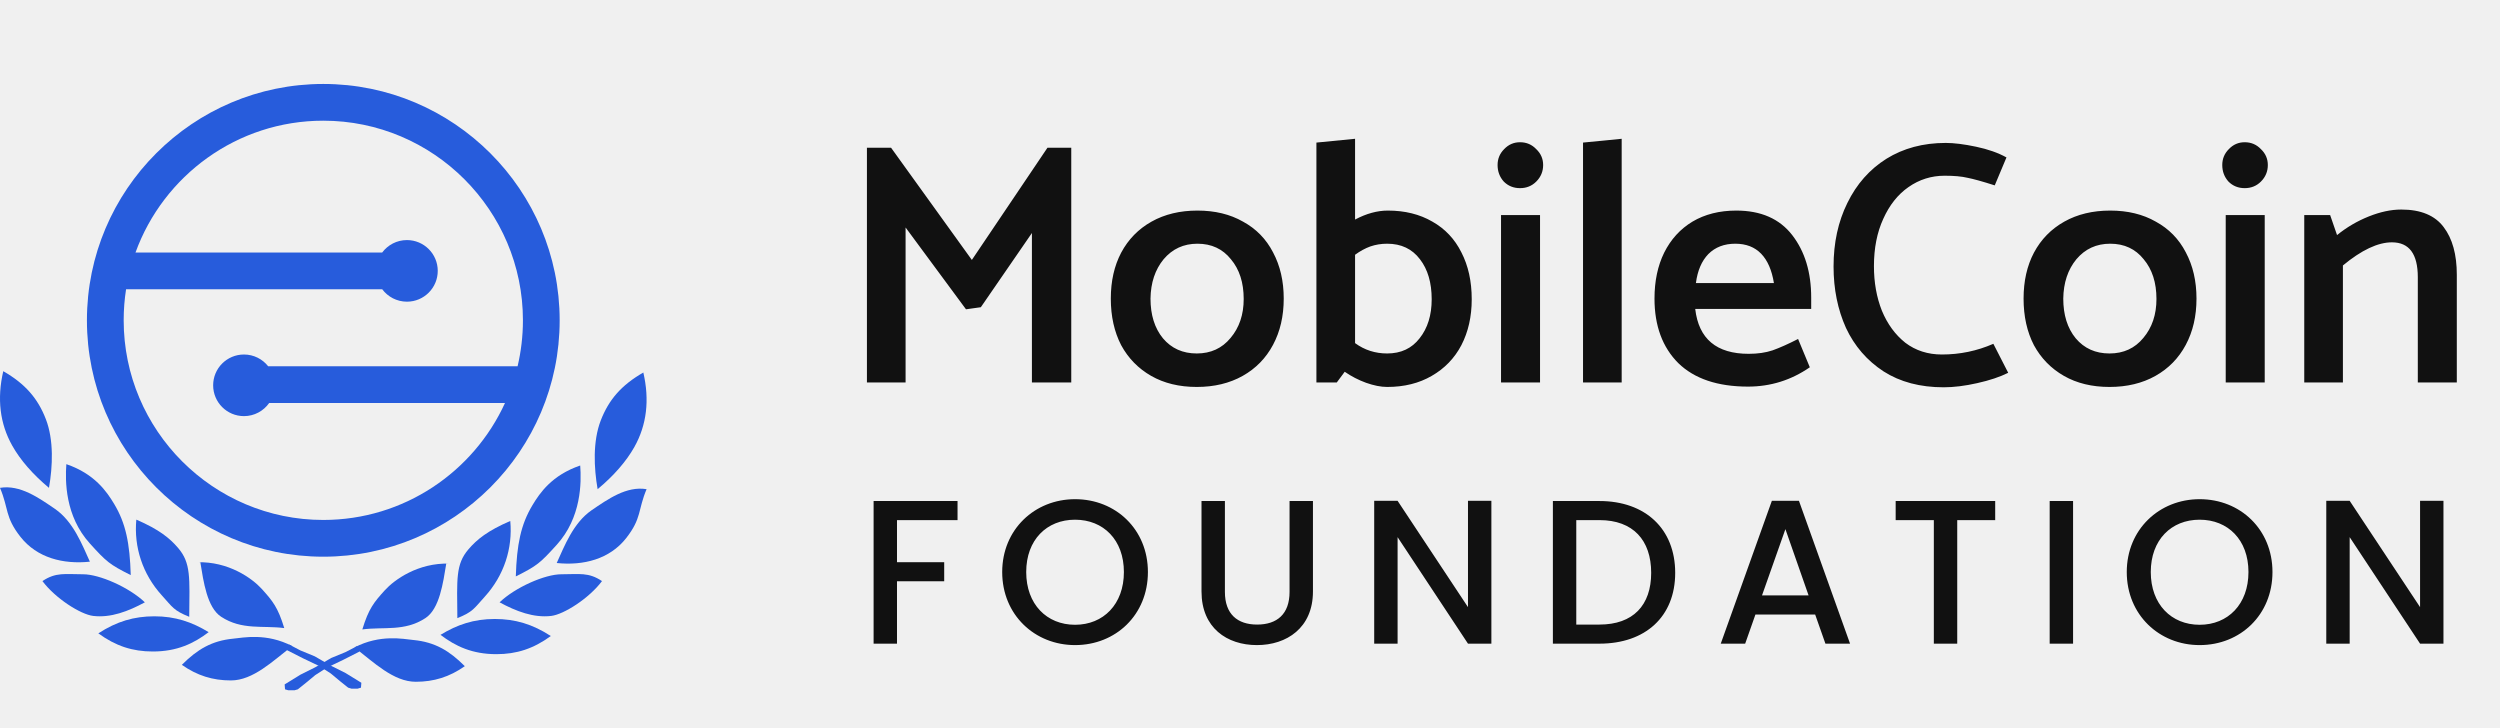
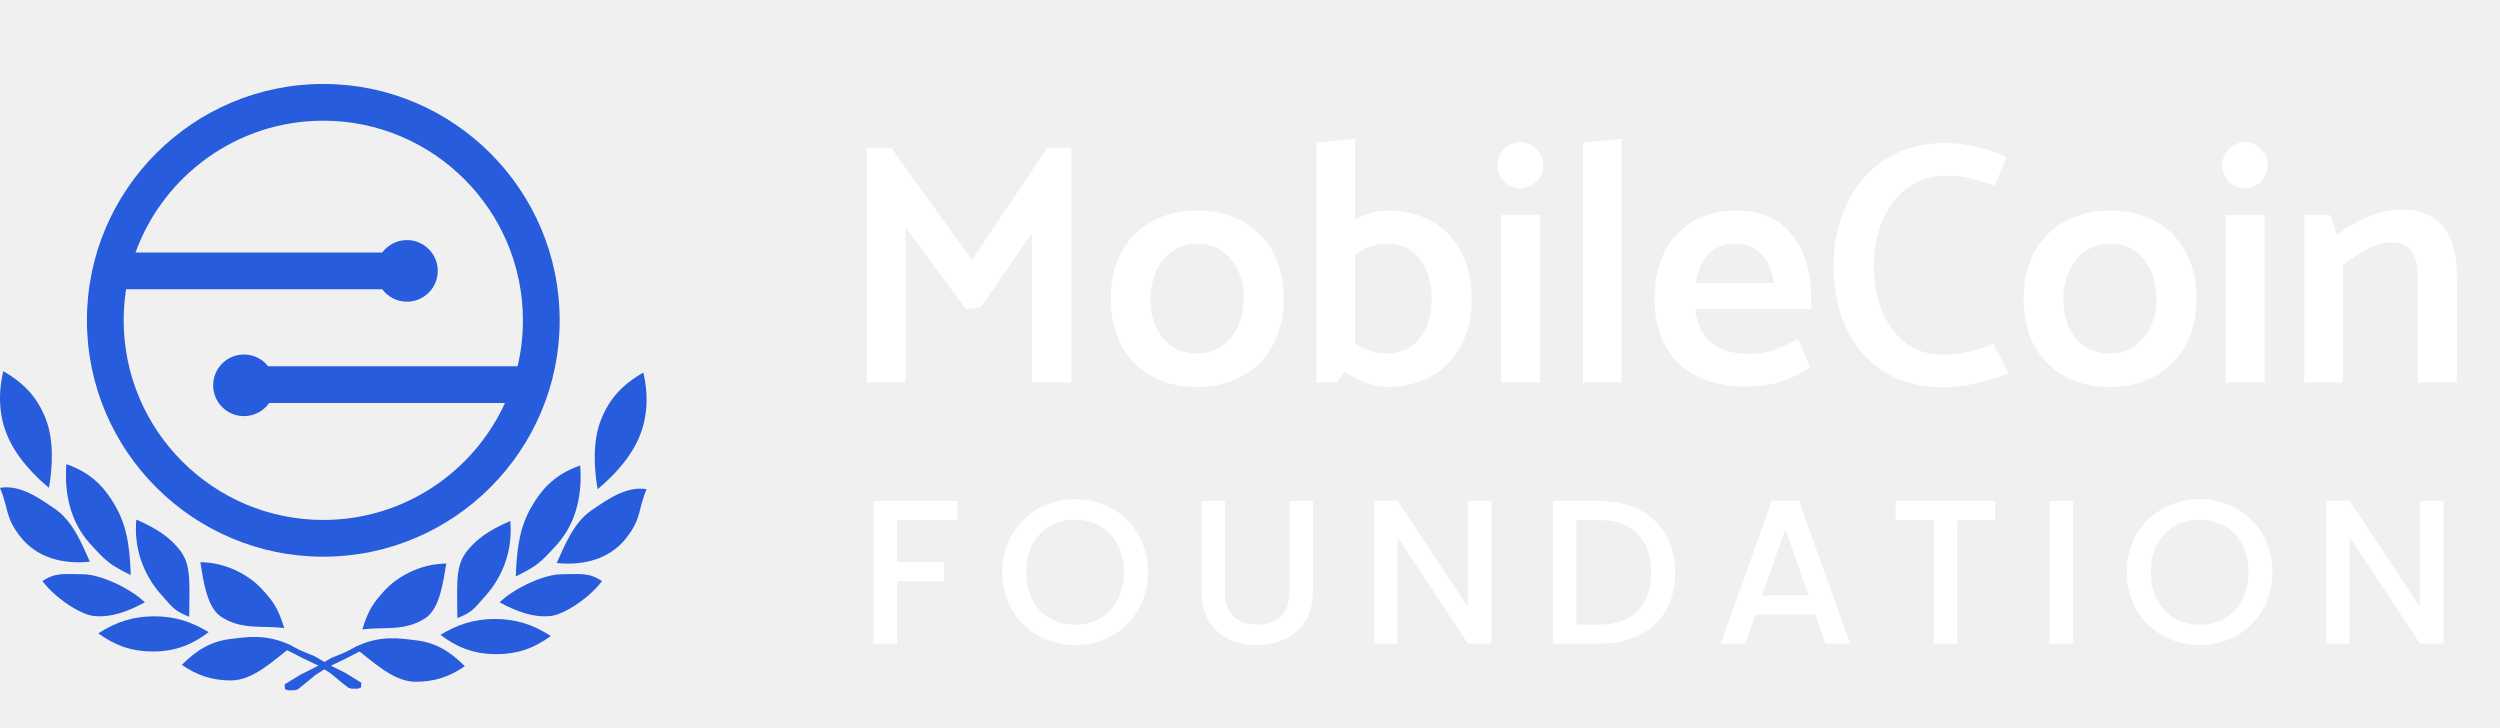
<svg xmlns="http://www.w3.org/2000/svg" width="268" height="78" viewBox="0 0 268 78" fill="none">
-   <path d="M93.65 69H96.158V62.312H101.218V60.266H96.158V55.756H102.648V53.71H93.65V69ZM123.056 61.322C123.056 56.746 119.602 53.512 115.246 53.512C110.934 53.512 107.436 56.746 107.436 61.322C107.436 65.92 110.934 69.154 115.246 69.154C119.602 69.154 123.056 65.92 123.056 61.322ZM110.01 61.322C110.01 57.868 112.21 55.712 115.246 55.712C118.282 55.712 120.482 57.868 120.482 61.322C120.482 64.776 118.282 66.976 115.246 66.976C112.21 66.976 110.01 64.776 110.01 61.322ZM128.802 63.412C128.802 67.306 131.53 69.154 134.742 69.154C137.932 69.154 140.748 67.306 140.748 63.412V53.71H138.24V63.456C138.24 65.832 136.898 66.954 134.764 66.954C132.652 66.954 131.31 65.832 131.31 63.456V53.71H128.802V63.412ZM157.368 53.688V65.084L149.822 53.688H147.314V69H149.822V57.582L157.368 69H159.876V53.688H157.368ZM171.463 53.71H166.469V69H171.463C176.369 69 179.581 66.118 179.581 61.41C179.581 56.68 176.369 53.71 171.463 53.71ZM168.977 66.954V55.756H171.463C175.071 55.756 177.007 57.912 177.007 61.41C177.007 64.886 175.071 66.954 171.463 66.954H168.977ZM195.685 69H198.325L192.847 53.688H189.943L184.465 69H187.083L188.183 65.876H194.585L195.685 69ZM193.881 63.83H188.887L191.395 56.724L193.881 63.83ZM203.215 55.756H207.307V69H209.815V55.756H213.885V53.71H203.215V55.756ZM219.725 69H222.233V53.71H219.725V69ZM243.609 61.322C243.609 56.746 240.155 53.512 235.799 53.512C231.487 53.512 227.989 56.746 227.989 61.322C227.989 65.92 231.487 69.154 235.799 69.154C240.155 69.154 243.609 65.92 243.609 61.322ZM230.563 61.322C230.563 57.868 232.763 55.712 235.799 55.712C238.835 55.712 241.035 57.868 241.035 61.322C241.035 64.776 238.835 66.976 235.799 66.976C232.763 66.976 230.563 64.776 230.563 61.322ZM259.431 53.688V65.084L251.885 53.688H249.377V69H251.885V57.582L259.431 69H261.939V53.688H259.431Z" fill="#111111" />
-   <path d="M38 69.404C40.069 71.004 42.192 73.086 44.571 73.086C46.515 73.086 48.182 72.57 49.828 71.414C48.152 69.736 46.606 68.835 44.345 68.611C43.207 68.495 40.753 67.974 38 69.404Z" fill="#275CDC" />
-   <path d="M48.186 60.42C44.822 60.308 42.281 62.146 41.262 63.267C40.081 64.569 39.523 65.247 38.842 67.475C41.153 67.17 43.369 67.722 45.602 66.263C47.124 65.269 47.499 62.489 47.838 60.423" fill="#275CDC" />
+   <path d="M93.65 69H96.158V62.312H101.218V60.266H96.158V55.756H102.648V53.71H93.65V69ZM123.056 61.322C123.056 56.746 119.602 53.512 115.246 53.512C110.934 53.512 107.436 56.746 107.436 61.322C107.436 65.92 110.934 69.154 115.246 69.154C119.602 69.154 123.056 65.92 123.056 61.322ZM110.01 61.322C110.01 57.868 112.21 55.712 115.246 55.712C118.282 55.712 120.482 57.868 120.482 61.322C120.482 64.776 118.282 66.976 115.246 66.976C112.21 66.976 110.01 64.776 110.01 61.322ZM128.802 63.412C128.802 67.306 131.53 69.154 134.742 69.154C137.932 69.154 140.748 67.306 140.748 63.412V53.71H138.24V63.456C138.24 65.832 136.898 66.954 134.764 66.954C132.652 66.954 131.31 65.832 131.31 63.456V53.71H128.802V63.412ZM157.368 53.688V65.084L149.822 53.688H147.314V69H149.822V57.582L157.368 69H159.876V53.688H157.368ZM171.463 53.71H166.469V69H171.463C176.369 69 179.581 66.118 179.581 61.41C179.581 56.68 176.369 53.71 171.463 53.71ZM168.977 66.954V55.756H171.463C175.071 55.756 177.007 57.912 177.007 61.41C177.007 64.886 175.071 66.954 171.463 66.954H168.977ZM195.685 69H198.325L192.847 53.688H189.943L184.465 69H187.083L188.183 65.876H194.585L195.685 69ZM193.881 63.83H188.887L191.395 56.724L193.881 63.83ZM203.215 55.756H207.307V69H209.815V55.756H213.885V53.71H203.215V55.756ZM219.725 69H222.233V53.71H219.725V69ZM243.609 61.322C243.609 56.746 240.155 53.512 235.799 53.512C231.487 53.512 227.989 56.746 227.989 61.322C227.989 65.92 231.487 69.154 235.799 69.154C240.155 69.154 243.609 65.92 243.609 61.322ZM230.563 61.322C230.563 57.868 232.763 55.712 235.799 55.712C238.835 55.712 241.035 57.868 241.035 61.322C241.035 64.776 238.835 66.976 235.799 66.976C232.763 66.976 230.563 64.776 230.563 61.322ZM259.431 53.688V65.084L251.885 53.688H249.377V69H251.885V57.582L259.431 69H261.939V53.688H259.431Z" fill="white" />
+   <path d="M38 69.403C40.069 71.004 42.192 73.086 44.571 73.086C46.515 73.086 48.182 72.57 49.828 71.414C48.152 69.735 46.606 68.835 44.345 68.61C43.207 68.495 40.753 67.974 38 69.403Z" fill="#275CDC" />
+   <path d="M48.186 60.42C44.822 60.308 42.281 62.145 41.262 63.267C40.081 64.569 39.523 65.247 38.842 67.475C41.153 67.17 43.369 67.721 45.602 66.263C47.124 65.268 47.499 62.488 47.838 60.423" fill="#275CDC" />
  <path d="M47.221 68.056C48.822 69.27 50.616 70.127 53.211 70.127C55.379 70.127 57.19 69.541 59.048 68.182C57.084 66.907 55.219 66.355 53.042 66.355C50.799 66.355 49.014 66.959 47.221 68.056Z" fill="#275CDC" />
-   <path d="M54.702 55.847C52.262 56.904 51.139 57.816 50.22 58.885C48.837 60.498 48.99 62.058 49.029 66.264C50.716 65.583 50.8 65.25 51.971 63.96C54.027 61.694 54.972 58.798 54.702 55.847Z" fill="#275CDC" />
-   <path d="M53.555 64.569C55.34 65.537 57.208 66.249 59.087 66.028C60.458 65.865 63.158 64.133 64.534 62.293C63.093 61.323 62.112 61.562 60.174 61.562C58.433 61.56 55.252 62.948 53.555 64.569Z" fill="#275CDC" />
-   <path d="M59.679 58.405C62.339 55.467 62.333 51.711 62.199 49.902C59.16 50.941 57.865 52.849 57.083 54.15C55.823 56.242 55.401 58.386 55.295 61.792C57.586 60.646 57.903 60.362 59.679 58.405Z" fill="#275CDC" />
+   <path d="M54.702 55.847C52.262 56.904 51.139 57.816 50.22 58.884C48.837 60.498 48.99 62.058 49.029 66.263C50.716 65.583 50.8 65.249 51.971 63.959C54.027 61.694 54.972 58.798 54.702 55.847Z" fill="#275CDC" />
+   <path d="M53.555 64.569C55.34 65.537 57.208 66.249 59.087 66.027C60.458 65.864 63.158 64.133 64.534 62.292C63.093 61.322 62.112 61.561 60.174 61.561C58.433 61.56 55.252 62.947 53.555 64.569Z" fill="#275CDC" />
+   <path d="M59.679 58.404C62.339 55.467 62.333 51.711 62.199 49.901C59.16 50.94 57.865 52.848 57.083 54.149C55.823 56.241 55.401 58.385 55.295 61.792C57.586 60.646 57.903 60.362 59.679 58.404Z" fill="#275CDC" />
  <path d="M63.415 54.701C61.446 56.066 60.516 58.525 59.68 60.355C62.538 60.654 65.344 59.95 67.119 57.695C68.806 55.55 68.37 54.674 69.314 52.44C67.155 52.081 65.155 53.519 63.415 54.701Z" fill="#275CDC" />
  <path d="M68.965 39.934C66.607 41.288 65.26 42.851 64.4 45.075C63.536 47.309 63.666 50.15 64.065 52.441C65.793 51.001 67.14 49.461 68.01 47.908C69.329 45.555 69.648 42.882 68.965 39.934Z" fill="#275CDC" />
-   <path d="M31.321 69.26C29.254 70.861 27.131 72.943 24.751 72.943C22.807 72.943 21.139 72.426 19.494 71.272C21.171 69.593 22.715 68.692 24.975 68.467C26.113 68.353 28.568 67.831 31.321 69.26Z" fill="#275CDC" />
-   <path d="M21.129 60.275C24.492 60.166 27.033 62.003 28.052 63.123C29.231 64.423 29.792 65.103 30.472 67.331C28.162 67.029 25.947 67.577 23.713 66.121C22.191 65.127 21.816 62.345 21.477 60.281" fill="#275CDC" />
+   <path d="M31.321 69.26C29.254 70.86 27.131 72.943 24.751 72.943C22.807 72.943 21.139 72.426 19.494 71.272C21.171 69.593 22.715 68.692 24.975 68.467C26.113 68.353 28.568 67.831 31.321 69.26Z" fill="#275CDC" />
+   <path d="M21.129 60.275C24.492 60.166 27.033 62.003 28.052 63.123C29.231 64.423 29.792 65.103 30.472 67.331C28.162 67.029 25.947 67.577 23.713 66.121C22.191 65.127 21.816 62.345 21.477 60.28" fill="#275CDC" />
  <path d="M22.367 67.767C20.767 68.984 18.973 69.841 16.378 69.841C14.21 69.841 12.399 69.253 10.541 67.896C12.505 66.62 14.369 66.068 16.547 66.068C18.79 66.068 20.576 66.675 22.367 67.767Z" fill="#275CDC" />
-   <path d="M14.614 55.704C17.052 56.761 18.177 57.674 19.094 58.742C20.478 60.357 20.325 61.916 20.286 66.121C18.599 65.44 18.515 65.107 17.343 63.818C15.287 61.551 14.341 58.655 14.614 55.704Z" fill="#275CDC" />
-   <path d="M15.529 64.569C13.743 65.537 11.874 66.249 9.995 66.028C8.624 65.865 5.926 64.133 4.549 62.293C5.99 61.323 6.971 61.562 8.91 61.562C10.648 61.56 13.83 62.948 15.529 64.569Z" fill="#275CDC" />
-   <path d="M9.634 58.262C6.974 55.323 6.98 51.569 7.113 49.758C10.153 50.798 11.446 52.708 12.228 54.006C13.489 56.097 13.912 58.242 14.017 61.651C11.727 60.504 11.411 60.22 9.634 58.262Z" fill="#275CDC" />
+   <path d="M14.614 55.703C17.052 56.76 18.177 57.673 19.094 58.742C20.478 60.357 20.325 61.915 20.286 66.121C18.599 65.439 18.515 65.106 17.343 63.818C15.287 61.55 14.341 58.654 14.614 55.703Z" fill="#275CDC" />
+   <path d="M15.529 64.569C13.743 65.537 11.874 66.249 9.995 66.027C8.624 65.864 5.926 64.133 4.549 62.292C5.99 61.322 6.971 61.561 8.91 61.561C10.648 61.56 13.83 62.947 15.529 64.569Z" fill="#275CDC" />
+   <path d="M9.634 58.261C6.974 55.323 6.98 51.569 7.113 49.758C10.153 50.797 11.446 52.708 12.228 54.006C13.489 56.097 13.912 58.242 14.017 61.651C11.727 60.504 11.411 60.219 9.634 58.261Z" fill="#275CDC" />
  <path d="M5.9 54.558C7.869 55.923 8.8 58.382 9.635 60.212C6.777 60.511 3.97 59.807 2.196 57.553C0.509 55.407 0.945 54.532 0 52.297C2.159 51.938 4.161 53.373 5.9 54.558Z" fill="#275CDC" />
-   <path d="M0.35 39.791C2.708 41.146 4.055 42.708 4.914 44.93C5.779 47.164 5.65 50.007 5.25 52.298C3.523 50.858 2.177 49.319 1.308 47.765C-0.015 45.412 -0.334 42.739 0.35 39.791Z" fill="#275CDC" />
-   <path d="M30.555 73.896L30.514 73.369L32.217 72.32L33.795 71.532L35.511 70.534L37.05 69.902L38.258 69.272L38.533 69.535V69.851L36.774 70.744L35.018 71.584L33.795 72.372L32.764 73.227L31.928 73.896L31.572 74H30.913L30.555 73.896Z" fill="#275CDC" />
-   <path d="M38.696 73.717L38.737 73.192L37.034 72.143L35.456 71.355L33.739 70.357L32.201 69.725L30.994 69.094L30.719 69.358V69.673L32.476 70.567L34.233 71.407L35.456 72.194L36.486 73.049L37.322 73.717L37.68 73.824H38.339L38.696 73.717Z" fill="#275CDC" />
+   <path d="M0.35 39.791C2.708 41.146 4.055 42.708 4.914 44.93C5.779 47.164 5.65 50.006 5.25 52.297C3.523 50.858 2.177 49.318 1.308 47.765C-0.015 45.412 -0.334 42.739 0.35 39.791Z" fill="#275CDC" />
+   <path d="M30.555 73.895L30.514 73.368L32.217 72.319L33.795 71.532L35.511 70.534L37.05 69.902L38.258 69.272L38.533 69.535V69.851L36.774 70.743L35.018 71.584L33.795 72.372L32.764 73.226L31.928 73.895L31.572 73.999H30.913L30.555 73.895Z" fill="#275CDC" />
+   <path d="M38.696 73.716L38.737 73.192L37.034 72.143L35.456 71.354L33.739 70.356L32.201 69.725L30.994 69.093L30.719 69.358V69.672L32.476 70.566L34.233 71.406L35.456 72.193L36.486 73.048L37.322 73.716L37.68 73.824H38.339L38.696 73.716Z" fill="#275CDC" />
  <path d="M34.657 59.678C20.686 59.678 9.318 48.312 9.318 34.339C9.318 20.367 20.686 9 34.657 9C48.628 9 59.996 20.366 59.996 34.339C59.996 48.312 48.628 59.678 34.657 59.678ZM46.927 29.037C46.927 30.861 45.447 32.34 43.624 32.34C42.538 32.34 41.575 31.816 40.973 31.007H13.515C13.345 32.092 13.258 33.205 13.258 34.338C13.258 46.139 22.856 55.739 34.657 55.739C43.299 55.739 50.761 50.59 54.136 43.199H28.857C28.261 44.049 27.271 44.608 26.153 44.608C24.328 44.608 22.85 43.128 22.85 41.305C22.85 39.48 24.328 38.003 26.153 38.003C27.203 38.003 28.142 38.495 28.747 39.263V39.262H55.486C55.859 37.68 56.058 36.032 56.058 34.339C56.058 22.539 46.457 12.938 34.656 12.938C25.407 12.938 17.509 18.837 14.526 27.069H40.971C41.574 26.26 42.536 25.736 43.623 25.736C45.447 25.736 46.927 27.215 46.927 29.037Z" fill="#275CDC" />
-   <path d="M105.145 32.934L110.621 24.979V41H114.839V15.84H112.286L104.183 27.865L95.525 15.84H92.935V41H97.079V24.387L103.554 33.156L105.145 32.934ZM137.616 32.009C137.616 33.884 137.234 35.536 136.469 36.967C135.705 38.398 134.619 39.508 133.213 40.297C131.807 41.086 130.167 41.481 128.292 41.481C126.418 41.481 124.79 41.086 123.408 40.297C122.027 39.508 120.954 38.41 120.189 37.004C119.449 35.573 119.079 33.908 119.079 32.009C119.079 30.134 119.449 28.494 120.189 27.088C120.954 25.657 122.039 24.547 123.445 23.758C124.851 22.969 126.492 22.574 128.366 22.574C130.241 22.574 131.869 22.969 133.25 23.758C134.656 24.523 135.729 25.62 136.469 27.051C137.234 28.482 137.616 30.134 137.616 32.009ZM128.292 37.892C129.797 37.892 131.006 37.337 131.918 36.227C132.856 35.117 133.324 33.723 133.324 32.046C133.324 30.295 132.868 28.876 131.955 27.791C131.067 26.681 129.871 26.126 128.366 26.126C126.886 26.126 125.678 26.681 124.74 27.791C123.828 28.901 123.359 30.307 123.334 32.009C123.334 33.76 123.778 35.179 124.666 36.264C125.579 37.349 126.788 37.892 128.292 37.892ZM148.778 22.574C150.603 22.574 152.194 22.969 153.551 23.758C154.908 24.523 155.944 25.62 156.659 27.051C157.399 28.482 157.769 30.159 157.769 32.083C157.769 33.933 157.399 35.573 156.659 37.004C155.919 38.41 154.858 39.508 153.477 40.297C152.12 41.086 150.529 41.481 148.704 41.481C148.038 41.481 147.286 41.333 146.447 41.037C145.633 40.741 144.868 40.346 144.153 39.853L143.302 41H141.119V15.285L145.263 14.878V23.536C146.472 22.895 147.643 22.574 148.778 22.574ZM148.704 37.892C150.184 37.892 151.343 37.349 152.182 36.264C153.045 35.179 153.477 33.785 153.477 32.083C153.477 30.307 153.058 28.876 152.219 27.791C151.38 26.681 150.209 26.126 148.704 26.126C148.063 26.126 147.458 26.225 146.891 26.422C146.348 26.619 145.806 26.915 145.263 27.31V36.782C146.274 37.522 147.421 37.892 148.704 37.892ZM162.946 20.169C163.637 20.169 164.216 19.935 164.685 19.466C165.178 18.973 165.425 18.381 165.425 17.69C165.425 17.024 165.178 16.457 164.685 15.988C164.216 15.495 163.637 15.248 162.946 15.248C162.28 15.248 161.713 15.495 161.244 15.988C160.775 16.457 160.541 17.024 160.541 17.69C160.541 18.381 160.763 18.973 161.207 19.466C161.676 19.935 162.255 20.169 162.946 20.169ZM165.092 41V23.055H160.911V41H165.092ZM173.844 41V14.878L169.7 15.285V41H173.844ZM194.16 31.898C194.16 29.185 193.481 26.952 192.125 25.201C190.768 23.45 188.77 22.574 186.131 22.574C184.33 22.574 182.764 22.969 181.432 23.758C180.124 24.547 179.113 25.657 178.398 27.088C177.707 28.494 177.362 30.134 177.362 32.009C177.362 34.92 178.213 37.226 179.915 38.928C181.641 40.605 184.133 41.444 187.389 41.444C189.806 41.444 192.014 40.753 194.012 39.372L192.754 36.338C191.693 36.881 190.78 37.288 190.016 37.559C189.276 37.806 188.425 37.929 187.463 37.929C184.009 37.929 182.098 36.326 181.728 33.119H194.16V31.898ZM181.802 30.344C181.974 29.012 182.418 27.976 183.134 27.236C183.874 26.496 184.836 26.126 186.02 26.126C187.179 26.126 188.104 26.484 188.795 27.199C189.485 27.914 189.942 28.963 190.164 30.344H181.802ZM215.094 16.876C214.206 16.383 213.121 16 211.838 15.729C210.555 15.458 209.47 15.322 208.582 15.322C206.165 15.322 204.043 15.889 202.218 17.024C200.417 18.159 199.024 19.737 198.037 21.76C197.05 23.758 196.557 26.027 196.557 28.568C196.557 30.985 197.001 33.181 197.889 35.154C198.802 37.103 200.146 38.657 201.922 39.816C203.698 40.951 205.844 41.518 208.36 41.518C209.445 41.518 210.642 41.37 211.949 41.074C213.281 40.778 214.391 40.408 215.279 39.964L213.688 36.856C211.937 37.621 210.099 38.003 208.175 38.003C206.67 38.003 205.363 37.584 204.253 36.745C203.168 35.882 202.329 34.735 201.737 33.304C201.17 31.873 200.886 30.282 200.886 28.531C200.886 26.607 201.219 24.917 201.885 23.462C202.551 21.982 203.451 20.847 204.586 20.058C205.745 19.244 207.04 18.837 208.471 18.837C209.482 18.837 210.296 18.911 210.913 19.059C211.554 19.182 212.529 19.454 213.836 19.873L215.094 16.876ZM235.464 32.009C235.464 33.884 235.082 35.536 234.317 36.967C233.552 38.398 232.467 39.508 231.061 40.297C229.655 41.086 228.015 41.481 226.14 41.481C224.265 41.481 222.637 41.086 221.256 40.297C219.875 39.508 218.802 38.41 218.037 37.004C217.297 35.573 216.927 33.908 216.927 32.009C216.927 30.134 217.297 28.494 218.037 27.088C218.802 25.657 219.887 24.547 221.293 23.758C222.699 22.969 224.339 22.574 226.214 22.574C228.089 22.574 229.717 22.969 231.098 23.758C232.504 24.523 233.577 25.62 234.317 27.051C235.082 28.482 235.464 30.134 235.464 32.009ZM226.14 37.892C227.645 37.892 228.853 37.337 229.766 36.227C230.703 35.117 231.172 33.723 231.172 32.046C231.172 30.295 230.716 28.876 229.803 27.791C228.915 26.681 227.719 26.126 226.214 26.126C224.734 26.126 223.525 26.681 222.588 27.791C221.675 28.901 221.207 30.307 221.182 32.009C221.182 33.76 221.626 35.179 222.514 36.264C223.427 37.349 224.635 37.892 226.14 37.892ZM240.632 20.169C241.322 20.169 241.902 19.935 242.371 19.466C242.864 18.973 243.111 18.381 243.111 17.69C243.111 17.024 242.864 16.457 242.371 15.988C241.902 15.495 241.322 15.248 240.632 15.248C239.966 15.248 239.398 15.495 238.93 15.988C238.461 16.457 238.227 17.024 238.227 17.69C238.227 18.381 238.449 18.973 238.893 19.466C239.361 19.935 239.941 20.169 240.632 20.169ZM242.778 41V23.055H238.597V41H242.778ZM251.16 28.457C253.158 26.804 254.909 25.978 256.414 25.978C258.264 25.978 259.189 27.224 259.189 29.715V41H263.37V29.456C263.37 27.285 262.901 25.583 261.964 24.35C261.026 23.092 259.509 22.463 257.413 22.463C256.327 22.463 255.168 22.71 253.935 23.203C252.701 23.696 251.567 24.362 250.531 25.201L249.791 23.055H247.016V41H251.16V28.457Z" fill="#111111" />
+   <path d="M105.145 32.934L110.621 24.979V41H114.839V15.84H112.286L104.183 27.865L95.525 15.84H92.935V41H97.079V24.387L103.554 33.156L105.145 32.934ZM137.616 32.009C137.616 33.884 137.234 35.536 136.469 36.967C135.705 38.398 134.619 39.508 133.213 40.297C131.807 41.086 130.167 41.481 128.292 41.481C126.418 41.481 124.79 41.086 123.408 40.297C122.027 39.508 120.954 38.41 120.189 37.004C119.449 35.573 119.079 33.908 119.079 32.009C119.079 30.134 119.449 28.494 120.189 27.088C120.954 25.657 122.039 24.547 123.445 23.758C124.851 22.969 126.492 22.574 128.366 22.574C130.241 22.574 131.869 22.969 133.25 23.758C134.656 24.523 135.729 25.62 136.469 27.051C137.234 28.482 137.616 30.134 137.616 32.009ZM128.292 37.892C129.797 37.892 131.006 37.337 131.918 36.227C132.856 35.117 133.324 33.723 133.324 32.046C133.324 30.295 132.868 28.876 131.955 27.791C131.067 26.681 129.871 26.126 128.366 26.126C126.886 26.126 125.678 26.681 124.74 27.791C123.828 28.901 123.359 30.307 123.334 32.009C123.334 33.76 123.778 35.179 124.666 36.264C125.579 37.349 126.788 37.892 128.292 37.892ZM148.778 22.574C150.603 22.574 152.194 22.969 153.551 23.758C154.908 24.523 155.944 25.62 156.659 27.051C157.399 28.482 157.769 30.159 157.769 32.083C157.769 33.933 157.399 35.573 156.659 37.004C155.919 38.41 154.858 39.508 153.477 40.297C152.12 41.086 150.529 41.481 148.704 41.481C148.038 41.481 147.286 41.333 146.447 41.037C145.633 40.741 144.868 40.346 144.153 39.853L143.302 41H141.119V15.285L145.263 14.878V23.536C146.472 22.895 147.643 22.574 148.778 22.574ZM148.704 37.892C150.184 37.892 151.343 37.349 152.182 36.264C153.045 35.179 153.477 33.785 153.477 32.083C153.477 30.307 153.058 28.876 152.219 27.791C151.38 26.681 150.209 26.126 148.704 26.126C148.063 26.126 147.458 26.225 146.891 26.422C146.348 26.619 145.806 26.915 145.263 27.31V36.782C146.274 37.522 147.421 37.892 148.704 37.892ZM162.946 20.169C163.637 20.169 164.216 19.935 164.685 19.466C165.178 18.973 165.425 18.381 165.425 17.69C165.425 17.024 165.178 16.457 164.685 15.988C164.216 15.495 163.637 15.248 162.946 15.248C162.28 15.248 161.713 15.495 161.244 15.988C160.775 16.457 160.541 17.024 160.541 17.69C160.541 18.381 160.763 18.973 161.207 19.466C161.676 19.935 162.255 20.169 162.946 20.169ZM165.092 41V23.055H160.911V41H165.092ZM173.844 41V14.878L169.7 15.285V41H173.844ZM194.16 31.898C194.16 29.185 193.481 26.952 192.125 25.201C190.768 23.45 188.77 22.574 186.131 22.574C184.33 22.574 182.764 22.969 181.432 23.758C180.124 24.547 179.113 25.657 178.398 27.088C177.707 28.494 177.362 30.134 177.362 32.009C177.362 34.92 178.213 37.226 179.915 38.928C181.641 40.605 184.133 41.444 187.389 41.444C189.806 41.444 192.014 40.753 194.012 39.372L192.754 36.338C191.693 36.881 190.78 37.288 190.016 37.559C189.276 37.806 188.425 37.929 187.463 37.929C184.009 37.929 182.098 36.326 181.728 33.119H194.16V31.898ZM181.802 30.344C181.974 29.012 182.418 27.976 183.134 27.236C183.874 26.496 184.836 26.126 186.02 26.126C187.179 26.126 188.104 26.484 188.795 27.199C189.485 27.914 189.942 28.963 190.164 30.344H181.802ZM215.094 16.876C214.206 16.383 213.121 16 211.838 15.729C210.555 15.458 209.47 15.322 208.582 15.322C206.165 15.322 204.043 15.889 202.218 17.024C200.417 18.159 199.024 19.737 198.037 21.76C197.05 23.758 196.557 26.027 196.557 28.568C196.557 30.985 197.001 33.181 197.889 35.154C198.802 37.103 200.146 38.657 201.922 39.816C203.698 40.951 205.844 41.518 208.36 41.518C209.445 41.518 210.642 41.37 211.949 41.074C213.281 40.778 214.391 40.408 215.279 39.964L213.688 36.856C211.937 37.621 210.099 38.003 208.175 38.003C206.67 38.003 205.363 37.584 204.253 36.745C203.168 35.882 202.329 34.735 201.737 33.304C201.17 31.873 200.886 30.282 200.886 28.531C200.886 26.607 201.219 24.917 201.885 23.462C202.551 21.982 203.451 20.847 204.586 20.058C205.745 19.244 207.04 18.837 208.471 18.837C209.482 18.837 210.296 18.911 210.913 19.059C211.554 19.182 212.529 19.454 213.836 19.873L215.094 16.876ZM235.464 32.009C235.464 33.884 235.082 35.536 234.317 36.967C233.552 38.398 232.467 39.508 231.061 40.297C229.655 41.086 228.015 41.481 226.14 41.481C224.265 41.481 222.637 41.086 221.256 40.297C219.875 39.508 218.802 38.41 218.037 37.004C217.297 35.573 216.927 33.908 216.927 32.009C216.927 30.134 217.297 28.494 218.037 27.088C218.802 25.657 219.887 24.547 221.293 23.758C222.699 22.969 224.339 22.574 226.214 22.574C228.089 22.574 229.717 22.969 231.098 23.758C232.504 24.523 233.577 25.62 234.317 27.051C235.082 28.482 235.464 30.134 235.464 32.009ZM226.14 37.892C227.645 37.892 228.853 37.337 229.766 36.227C230.703 35.117 231.172 33.723 231.172 32.046C231.172 30.295 230.716 28.876 229.803 27.791C228.915 26.681 227.719 26.126 226.214 26.126C224.734 26.126 223.525 26.681 222.588 27.791C221.675 28.901 221.207 30.307 221.182 32.009C221.182 33.76 221.626 35.179 222.514 36.264C223.427 37.349 224.635 37.892 226.14 37.892ZM240.632 20.169C241.322 20.169 241.902 19.935 242.371 19.466C242.864 18.973 243.111 18.381 243.111 17.69C243.111 17.024 242.864 16.457 242.371 15.988C241.902 15.495 241.322 15.248 240.632 15.248C239.966 15.248 239.398 15.495 238.93 15.988C238.461 16.457 238.227 17.024 238.227 17.69C238.227 18.381 238.449 18.973 238.893 19.466C239.361 19.935 239.941 20.169 240.632 20.169ZM242.778 41V23.055H238.597V41H242.778ZM251.16 28.457C253.158 26.804 254.909 25.978 256.414 25.978C258.264 25.978 259.189 27.224 259.189 29.715V41H263.37V29.456C263.37 27.285 262.901 25.583 261.964 24.35C261.026 23.092 259.509 22.463 257.413 22.463C256.327 22.463 255.168 22.71 253.935 23.203C252.701 23.696 251.567 24.362 250.531 25.201L249.791 23.055H247.016V41H251.16V28.457Z" fill="white" />
</svg>
